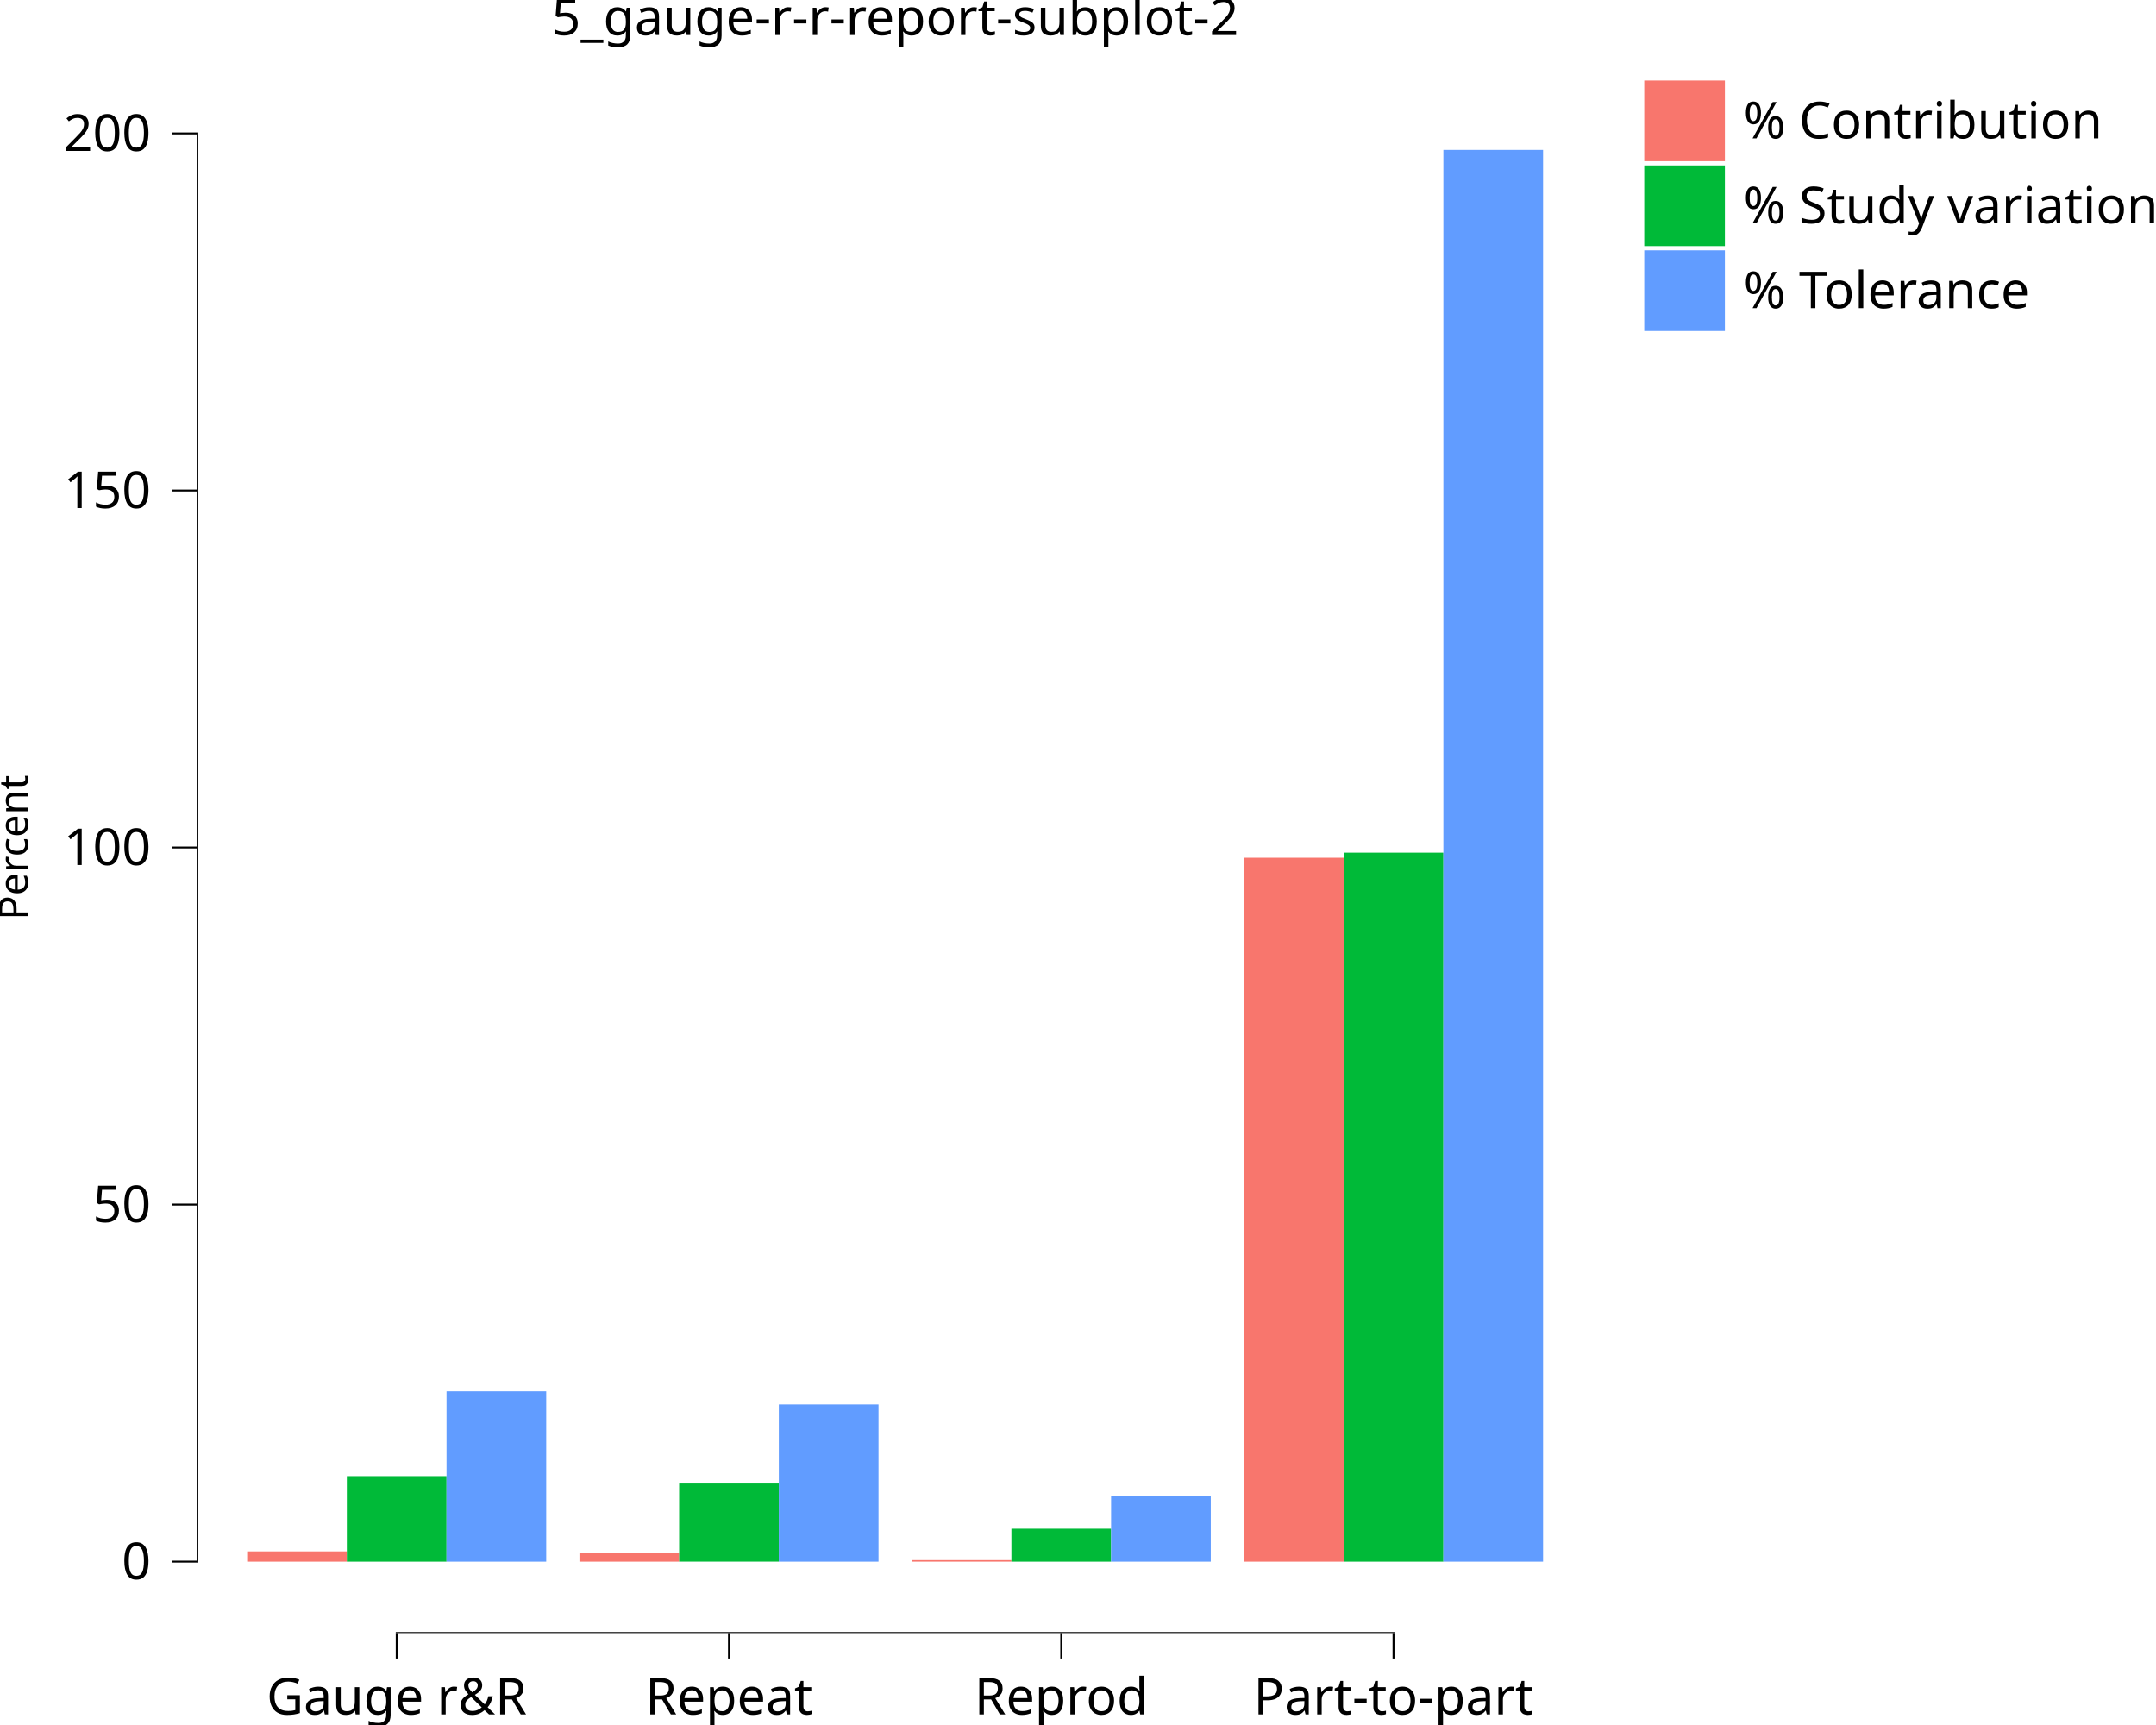
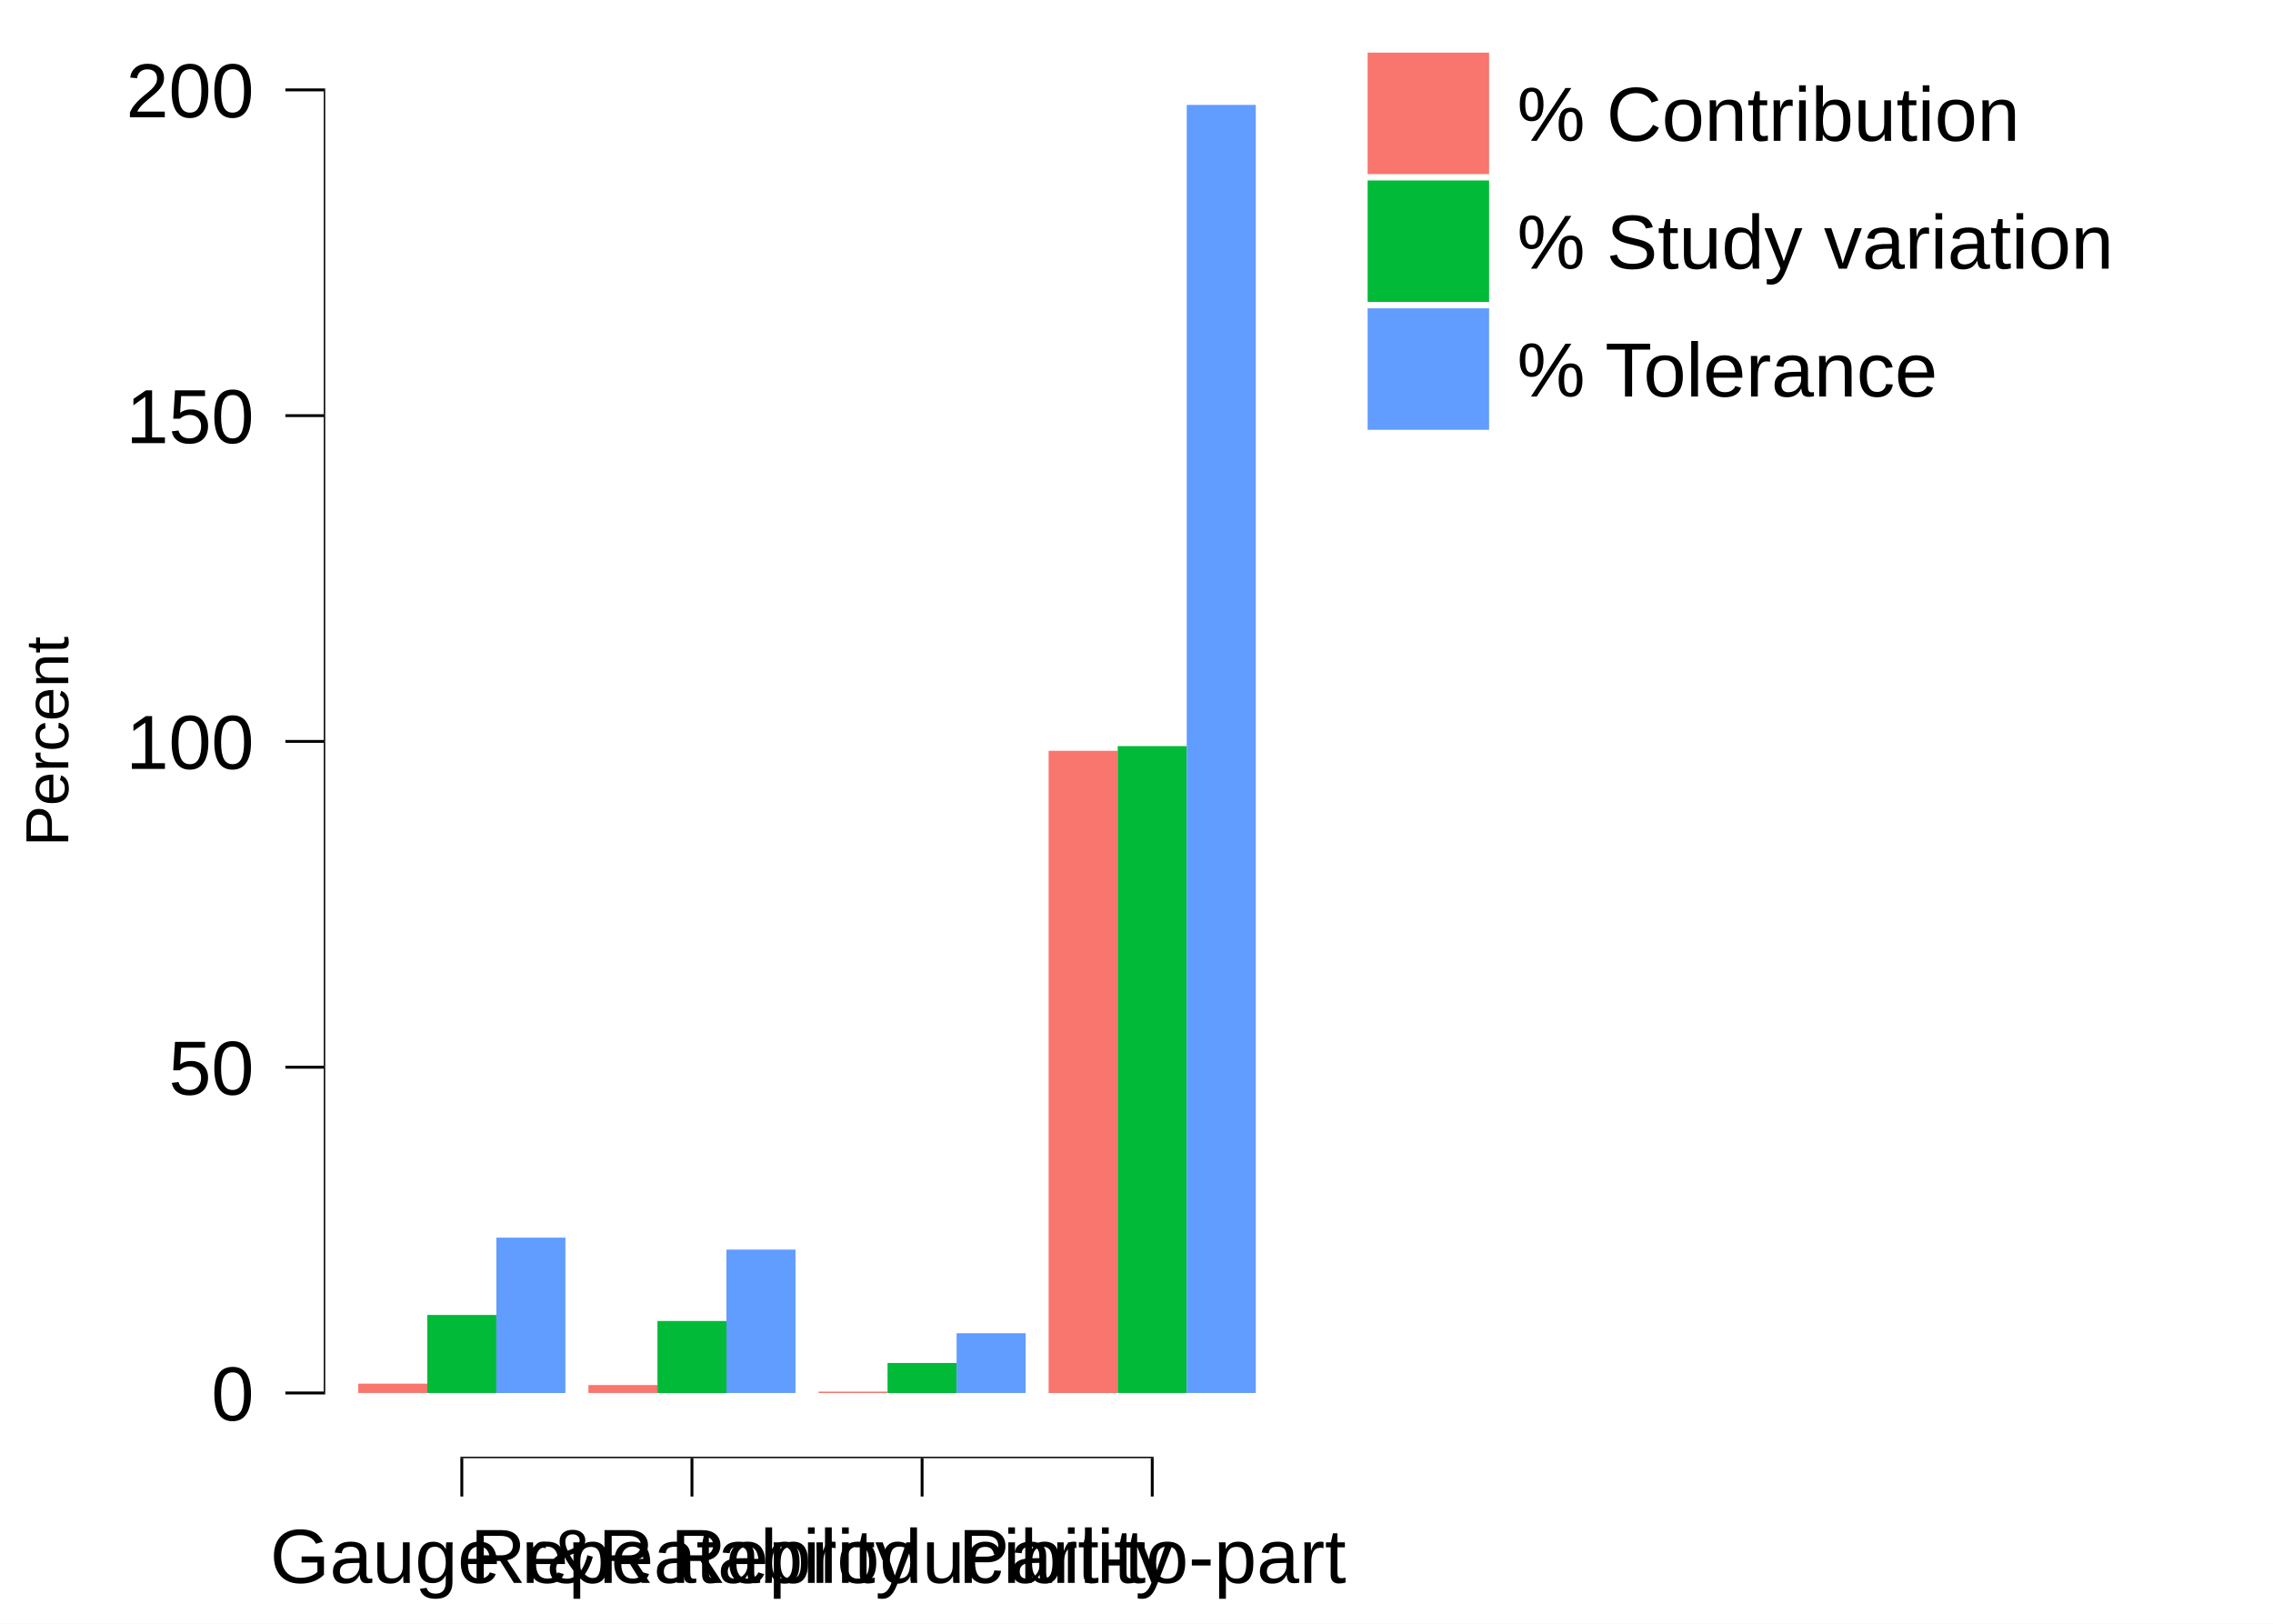
- <svg xmlns="http://www.w3.org/2000/svg" class="svglite" data-engine-version="2.0" width="720.00pt" height="576.00pt" viewBox="0 0 720.00 576.00">
-   <defs>
-     <style type="text/css">
+ <svg xmlns="http://www.w3.org/2000/svg" width="504.00pt" height="360.00pt" viewBox="0 0 504.00 360.00">
+   <g class="svglite">
+     <defs>
+       <style type="text/css">
    .svglite line, .svglite polyline, .svglite polygon, .svglite path, .svglite rect, .svglite circle {
      fill: none;
      stroke: #000000;
      stroke-linecap: round;
      stroke-linejoin: round;
      stroke-miterlimit: 10.00;
    }
+     .svglite text {
+       white-space: pre;
+     }
+     .svglite g.glyphgroup path {
+       fill: inherit;
+       stroke: none;
+     }
  </style>
-   </defs>
-   <rect width="100%" height="100%" style="stroke: none; fill: #FFFFFF;" />
-   <defs>
-     <clipPath id="cpMC4wMHw3MjAuMDB8MC4wMHw1NzYuMDA=">
-       <rect x="0.00" y="0.00" width="720.00" height="576.00" />
-     </clipPath>
-   </defs>
-   <g clip-path="url(#cpMC4wMHw3MjAuMDB8MC4wMHw1NzYuMDA=)">
-     <rect x="0" y="0.00" width="720.00" height="576.00" style="stroke-width: 10.67; stroke: none;" />
-   </g>
-   <defs>
-     <clipPath id="cpNjUuOTB8NTMxLjk1fDIwLjcxfDU0NS4yOQ==">
-       <rect x="65.90" y="20.71" width="466.05" height="524.59" />
-     </clipPath>
-   </defs>
-   <g clip-path="url(#cpNjUuOTB8NTMxLjk1fDIwLjcxfDU0NS4yOQ==)">
-     <rect x="65.90" y="20.71" width="466.05" height="524.59" style="stroke-width: 10.67; stroke: none;" />
-     <rect x="82.54" y="518.03" width="33.29" height="3.42" style="stroke-width: 1.07; stroke: none; stroke-linecap: butt; stroke-linejoin: miter; fill: #F8766D;" />
-     <rect x="193.51" y="518.54" width="33.29" height="2.91" style="stroke-width: 1.07; stroke: none; stroke-linecap: butt; stroke-linejoin: miter; fill: #F8766D;" />
-     <rect x="304.47" y="520.94" width="33.29" height="0.51" style="stroke-width: 1.07; stroke: none; stroke-linecap: butt; stroke-linejoin: miter; fill: #F8766D;" />
-     <rect x="415.44" y="286.42" width="33.29" height="235.03" style="stroke-width: 1.07; stroke: none; stroke-linecap: butt; stroke-linejoin: miter; fill: #F8766D;" />
-     <rect x="115.83" y="492.90" width="33.29" height="28.55" style="stroke-width: 1.07; stroke: none; stroke-linecap: butt; stroke-linejoin: miter; fill: #00BA38;" />
-     <rect x="226.80" y="495.09" width="33.29" height="26.35" style="stroke-width: 1.07; stroke: none; stroke-linecap: butt; stroke-linejoin: miter; fill: #00BA38;" />
-     <rect x="337.76" y="510.46" width="33.29" height="10.99" style="stroke-width: 1.07; stroke: none; stroke-linecap: butt; stroke-linejoin: miter; fill: #00BA38;" />
-     <rect x="448.73" y="284.72" width="33.29" height="236.73" style="stroke-width: 1.07; stroke: none; stroke-linecap: butt; stroke-linejoin: miter; fill: #00BA38;" />
-     <rect x="149.12" y="464.59" width="33.29" height="56.86" style="stroke-width: 1.07; stroke: none; stroke-linecap: butt; stroke-linejoin: miter; fill: #619CFF;" />
-     <rect x="260.09" y="468.97" width="33.29" height="52.48" style="stroke-width: 1.07; stroke: none; stroke-linecap: butt; stroke-linejoin: miter; fill: #619CFF;" />
-     <rect x="371.05" y="499.57" width="33.29" height="21.88" style="stroke-width: 1.07; stroke: none; stroke-linecap: butt; stroke-linejoin: miter; fill: #619CFF;" />
-     <rect x="482.02" y="50.06" width="33.29" height="471.39" style="stroke-width: 1.07; stroke: none; stroke-linecap: butt; stroke-linejoin: miter; fill: #619CFF;" />
-     <line x1="132.16" y1="545.29" x2="465.69" y2="545.29" style="stroke-width: 0.64; stroke-linecap: butt;" />
-     <line x1="65.90" y1="521.77" x2="65.90" y2="44.23" style="stroke-width: 0.64; stroke-linecap: butt;" />
-     <rect x="65.90" y="20.71" width="466.05" height="524.59" style="stroke-width: 0.00; stroke: none;" />
-   </g>
-   <g clip-path="url(#cpMC4wMHw3MjAuMDB8MC4wMHw1NzYuMDA=)">
-     <polyline points="65.90,545.29 65.90,20.71 " style="stroke-width: 0.00; stroke: none; stroke-linecap: butt;" />
-     <text x="50.42" y="527.30" text-anchor="end" style="font-size: 17.00px; font-family: sans;" textLength="9.46px" lengthAdjust="spacingAndGlyphs">0</text>
-     <text x="50.42" y="408.07" text-anchor="end" style="font-size: 17.00px; font-family: sans;" textLength="18.91px" lengthAdjust="spacingAndGlyphs">50</text>
-     <text x="50.42" y="288.85" text-anchor="end" style="font-size: 17.00px; font-family: sans;" textLength="28.37px" lengthAdjust="spacingAndGlyphs">100</text>
-     <text x="50.42" y="169.63" text-anchor="end" style="font-size: 17.00px; font-family: sans;" textLength="28.37px" lengthAdjust="spacingAndGlyphs">150</text>
-     <text x="50.42" y="50.40" text-anchor="end" style="font-size: 17.00px; font-family: sans;" textLength="28.37px" lengthAdjust="spacingAndGlyphs">200</text>
-     <polyline points="57.40,521.45 65.90,521.45 " style="stroke-width: 0.64; stroke-linecap: butt;" />
-     <polyline points="57.40,402.22 65.90,402.22 " style="stroke-width: 0.64; stroke-linecap: butt;" />
-     <polyline points="57.40,283.00 65.90,283.00 " style="stroke-width: 0.64; stroke-linecap: butt;" />
-     <polyline points="57.40,163.78 65.90,163.78 " style="stroke-width: 0.64; stroke-linecap: butt;" />
-     <polyline points="57.40,44.55 65.90,44.55 " style="stroke-width: 0.64; stroke-linecap: butt;" />
-     <polyline points="65.90,545.29 531.95,545.29 " style="stroke-width: 0.00; stroke: none; stroke-linecap: butt;" />
-     <polyline points="132.48,553.80 132.48,545.29 " style="stroke-width: 0.64; stroke-linecap: butt;" />
-     <polyline points="243.44,553.80 243.44,545.29 " style="stroke-width: 0.64; stroke-linecap: butt;" />
-     <polyline points="354.41,553.80 354.41,545.29 " style="stroke-width: 0.64; stroke-linecap: butt;" />
-     <polyline points="465.37,553.80 465.37,545.29 " style="stroke-width: 0.64; stroke-linecap: butt;" />
-     <text x="132.48" y="572.47" text-anchor="middle" style="font-size: 17.00px; font-family: sans;" textLength="85.06px" lengthAdjust="spacingAndGlyphs">Gauge r&amp;R</text>
-     <text x="243.44" y="572.47" text-anchor="middle" style="font-size: 17.00px; font-family: sans;" textLength="54.82px" lengthAdjust="spacingAndGlyphs">Repeat</text>
-     <text x="354.41" y="572.47" text-anchor="middle" style="font-size: 17.00px; font-family: sans;" textLength="55.76px" lengthAdjust="spacingAndGlyphs">Reprod</text>
-     <text x="465.37" y="572.47" text-anchor="middle" style="font-size: 17.00px; font-family: sans;" textLength="85.98px" lengthAdjust="spacingAndGlyphs">Part-to-part</text>
-     <text transform="translate(9.29,283.00) rotate(-90)" text-anchor="middle" style="font-size: 13.50px; font-family: sans;" textLength="46.53px" lengthAdjust="spacingAndGlyphs">Percent</text>
-     <rect x="542.91" y="20.71" width="177.09" height="96.00" style="stroke-width: 0.75; stroke: none;" />
-     <rect x="542.91" y="20.71" width="177.09" height="96.00" style="stroke-width: 10.67; stroke: none;" />
-     <rect x="548.39" y="26.19" width="28.35" height="28.35" style="stroke-width: 10.67; stroke: none;" />
-     <rect x="549.10" y="26.90" width="26.93" height="26.93" style="stroke-width: 1.07; stroke: none; stroke-linecap: butt; stroke-linejoin: miter; fill: #F8766D;" />
-     <rect x="548.39" y="54.53" width="28.35" height="28.35" style="stroke-width: 10.67; stroke: none;" />
-     <rect x="549.10" y="55.24" width="26.93" height="26.93" style="stroke-width: 1.07; stroke: none; stroke-linecap: butt; stroke-linejoin: miter; fill: #00BA38;" />
-     <rect x="548.39" y="82.88" width="28.35" height="28.35" style="stroke-width: 10.67; stroke: none;" />
-     <rect x="549.10" y="83.59" width="26.93" height="26.93" style="stroke-width: 1.07; stroke: none; stroke-linecap: butt; stroke-linejoin: miter; fill: #619CFF;" />
-     <text x="582.22" y="46.21" style="font-size: 17.00px; font-family: sans;" textLength="111.51px" lengthAdjust="spacingAndGlyphs">% Contribution</text>
-     <text x="582.22" y="74.56" style="font-size: 17.00px; font-family: sans;" textLength="132.30px" lengthAdjust="spacingAndGlyphs">% Study variation</text>
-     <text x="582.22" y="102.90" style="font-size: 17.00px; font-family: sans;" textLength="95.44px" lengthAdjust="spacingAndGlyphs">% Tolerance</text>
-     <text x="298.93" y="11.70" text-anchor="middle" style="font-size: 17.00px; font-family: sans;" textLength="214.51px" lengthAdjust="spacingAndGlyphs">5_gauge-r-r-report-subplot-2</text>
+     </defs>
+     <rect width="100%" height="100%" style="stroke: none; fill: #FFFFFF;" />
+     <defs>
+       <clipPath id="cpMC4wMHw1MDQuMDB8MC4wMHwzNjAuMDA=">
+         <rect x="0.00" y="0.00" width="504.00" height="360.00" />
+       </clipPath>
+     </defs>
+     <g clip-path="url(#cpMC4wMHw1MDQuMDB8MC4wMHwzNjAuMDA=)">
+       <rect x="0.00" y="0.00" width="504.00" height="360.00" style="stroke-width: 10.67; stroke: none;" />
+     </g>
+     <defs>
+       <clipPath id="cpNzEuNzl8Mjg2LjEwfDUuNDh8MzIzLjI5">
+         <rect x="71.79" y="5.48" width="214.32" height="317.81" />
+       </clipPath>
+     </defs>
+     <g clip-path="url(#cpNzEuNzl8Mjg2LjEwfDUuNDh8MzIzLjI5)">
+       <rect x="71.79" y="5.48" width="214.32" height="317.81" style="stroke-width: 10.67; stroke: none;" />
+       <rect x="79.44" y="306.77" width="15.31" height="2.07" style="stroke-width: 1.07; stroke: none; stroke-linecap: butt; stroke-linejoin: miter; fill: #F8766D;" />
+       <rect x="130.47" y="307.08" width="15.31" height="1.76" style="stroke-width: 1.07; stroke: none; stroke-linecap: butt; stroke-linejoin: miter; fill: #F8766D;" />
+       <rect x="181.50" y="308.54" width="15.31" height="0.31" style="stroke-width: 1.07; stroke: none; stroke-linecap: butt; stroke-linejoin: miter; fill: #F8766D;" />
+       <rect x="232.52" y="166.46" width="15.31" height="142.39" style="stroke-width: 1.07; stroke: none; stroke-linecap: butt; stroke-linejoin: miter; fill: #F8766D;" />
+       <rect x="94.75" y="291.54" width="15.31" height="17.30" style="stroke-width: 1.07; stroke: none; stroke-linecap: butt; stroke-linejoin: miter; fill: #00BA38;" />
+       <rect x="145.78" y="292.88" width="15.31" height="15.97" style="stroke-width: 1.07; stroke: none; stroke-linecap: butt; stroke-linejoin: miter; fill: #00BA38;" />
+       <rect x="196.80" y="302.19" width="15.31" height="6.66" style="stroke-width: 1.07; stroke: none; stroke-linecap: butt; stroke-linejoin: miter; fill: #00BA38;" />
+       <rect x="247.83" y="165.42" width="15.31" height="143.42" style="stroke-width: 1.07; stroke: none; stroke-linecap: butt; stroke-linejoin: miter; fill: #00BA38;" />
+       <rect x="110.06" y="274.40" width="15.31" height="34.45" style="stroke-width: 1.07; stroke: none; stroke-linecap: butt; stroke-linejoin: miter; fill: #619CFF;" />
+       <rect x="161.08" y="277.05" width="15.31" height="31.79" style="stroke-width: 1.07; stroke: none; stroke-linecap: butt; stroke-linejoin: miter; fill: #619CFF;" />
+       <rect x="212.11" y="295.59" width="15.31" height="13.25" style="stroke-width: 1.07; stroke: none; stroke-linecap: butt; stroke-linejoin: miter; fill: #619CFF;" />
+       <rect x="263.14" y="23.26" width="15.31" height="285.58" style="stroke-width: 1.07; stroke: none; stroke-linecap: butt; stroke-linejoin: miter; fill: #619CFF;" />
+       <line x1="102.08" y1="323.29" x2="255.80" y2="323.29" style="stroke-width: 0.64; stroke-linecap: butt;" />
+       <line x1="71.79" y1="309.16" x2="71.79" y2="19.61" style="stroke-width: 0.64; stroke-linecap: butt;" />
+       <rect x="71.79" y="5.48" width="214.32" height="317.81" style="stroke-width: 0.00; stroke: none;" />
+     </g>
+     <g clip-path="url(#cpMC4wMHw1MDQuMDB8MC4wMHwzNjAuMDA=)">
+       <polyline points="71.79,323.29 71.79,5.48 " style="stroke-width: 0.00; stroke: none; stroke-linecap: butt;" />
+       <text x="56.31" y="314.93" text-anchor="end" style="font-size: 17.00px; font-family: &quot;Arial&quot;;" textLength="9.45px" lengthAdjust="spacingAndGlyphs">0</text>
+       <text x="56.31" y="242.70" text-anchor="end" style="font-size: 17.00px; font-family: &quot;Arial&quot;;" textLength="18.91px" lengthAdjust="spacingAndGlyphs">50</text>
+       <text x="56.31" y="170.47" text-anchor="end" style="font-size: 17.00px; font-family: &quot;Arial&quot;;" textLength="28.36px" lengthAdjust="spacingAndGlyphs">100</text>
+       <text x="56.31" y="98.24" text-anchor="end" style="font-size: 17.00px; font-family: &quot;Arial&quot;;" textLength="28.36px" lengthAdjust="spacingAndGlyphs">150</text>
+       <text x="56.31" y="26.01" text-anchor="end" style="font-size: 17.00px; font-family: &quot;Arial&quot;;" textLength="28.36px" lengthAdjust="spacingAndGlyphs">200</text>
+       <polyline points="63.28,308.84 71.79,308.84 " style="stroke-width: 0.64; stroke-linecap: butt;" />
+       <polyline points="63.28,236.61 71.79,236.61 " style="stroke-width: 0.64; stroke-linecap: butt;" />
+       <polyline points="63.28,164.38 71.79,164.38 " style="stroke-width: 0.64; stroke-linecap: butt;" />
+       <polyline points="63.28,92.15 71.79,92.15 " style="stroke-width: 0.64; stroke-linecap: butt;" />
+       <polyline points="63.28,19.93 71.79,19.93 " style="stroke-width: 0.64; stroke-linecap: butt;" />
+       <polyline points="71.79,323.29 286.10,323.29 " style="stroke-width: 0.00; stroke: none; stroke-linecap: butt;" />
+       <polyline points="102.40,331.79 102.40,323.29 " style="stroke-width: 0.64; stroke-linecap: butt;" />
+       <polyline points="153.43,331.79 153.43,323.29 " style="stroke-width: 0.64; stroke-linecap: butt;" />
+       <polyline points="204.46,331.79 204.46,323.29 " style="stroke-width: 0.64; stroke-linecap: butt;" />
+       <polyline points="255.49,331.79 255.49,323.29 " style="stroke-width: 0.64; stroke-linecap: butt;" />
+       <text x="102.40" y="350.94" text-anchor="middle" style="font-size: 17.00px; font-family: &quot;Arial&quot;;" textLength="85.03px" lengthAdjust="spacingAndGlyphs">Gauge r&amp;R</text>
+       <text x="153.43" y="350.94" text-anchor="middle" style="font-size: 17.00px; font-family: &quot;Arial&quot;;" textLength="98.28px" lengthAdjust="spacingAndGlyphs">Repeatability</text>
+       <text x="204.46" y="350.94" text-anchor="middle" style="font-size: 17.00px; font-family: &quot;Arial&quot;;" textLength="111.50px" lengthAdjust="spacingAndGlyphs">Reproducibility</text>
+       <text x="255.49" y="350.94" text-anchor="middle" style="font-size: 17.00px; font-family: &quot;Arial&quot;;" textLength="85.94px" lengthAdjust="spacingAndGlyphs">Part-to-part</text>
+       <text transform="translate(15.14,164.38) rotate(-90)" text-anchor="middle" style="font-size: 13.50px; font-family: &quot;Arial&quot;;" textLength="46.55px" lengthAdjust="spacingAndGlyphs">Percent</text>
+       <rect x="297.06" y="5.48" width="177.05" height="96.00" style="stroke-width: 0.75; stroke: none;" />
+       <rect x="297.06" y="5.48" width="177.05" height="96.00" style="stroke-width: 10.67; stroke: none;" />
+       <rect x="302.54" y="10.96" width="28.35" height="28.35" style="stroke-width: 10.67; stroke: none;" />
+       <rect x="303.25" y="11.67" width="26.93" height="26.93" style="stroke-width: 1.07; stroke: none; stroke-linecap: butt; stroke-linejoin: miter; fill: #F8766D;" />
+       <rect x="302.54" y="39.31" width="28.35" height="28.35" style="stroke-width: 10.67; stroke: none;" />
+       <rect x="303.25" y="40.01" width="26.93" height="26.93" style="stroke-width: 1.07; stroke: none; stroke-linecap: butt; stroke-linejoin: miter; fill: #00BA38;" />
+       <rect x="302.54" y="67.65" width="28.35" height="28.35" style="stroke-width: 10.67; stroke: none;" />
+       <rect x="303.25" y="68.36" width="26.93" height="26.93" style="stroke-width: 1.07; stroke: none; stroke-linecap: butt; stroke-linejoin: miter; fill: #619CFF;" />
+       <text x="336.37" y="31.22" style="font-size: 17.00px; font-family: &quot;Arial&quot;;" textLength="111.48px" lengthAdjust="spacingAndGlyphs">% Contribution</text>
+       <text x="336.37" y="59.57" style="font-size: 17.00px; font-family: &quot;Arial&quot;;" textLength="132.27px" lengthAdjust="spacingAndGlyphs">% Study variation</text>
+       <text x="336.37" y="87.91" style="font-size: 17.00px; font-family: &quot;Arial&quot;;" textLength="93.22px" lengthAdjust="spacingAndGlyphs">% Tolerance</text>
+     </g>
  </g>
</svg>
